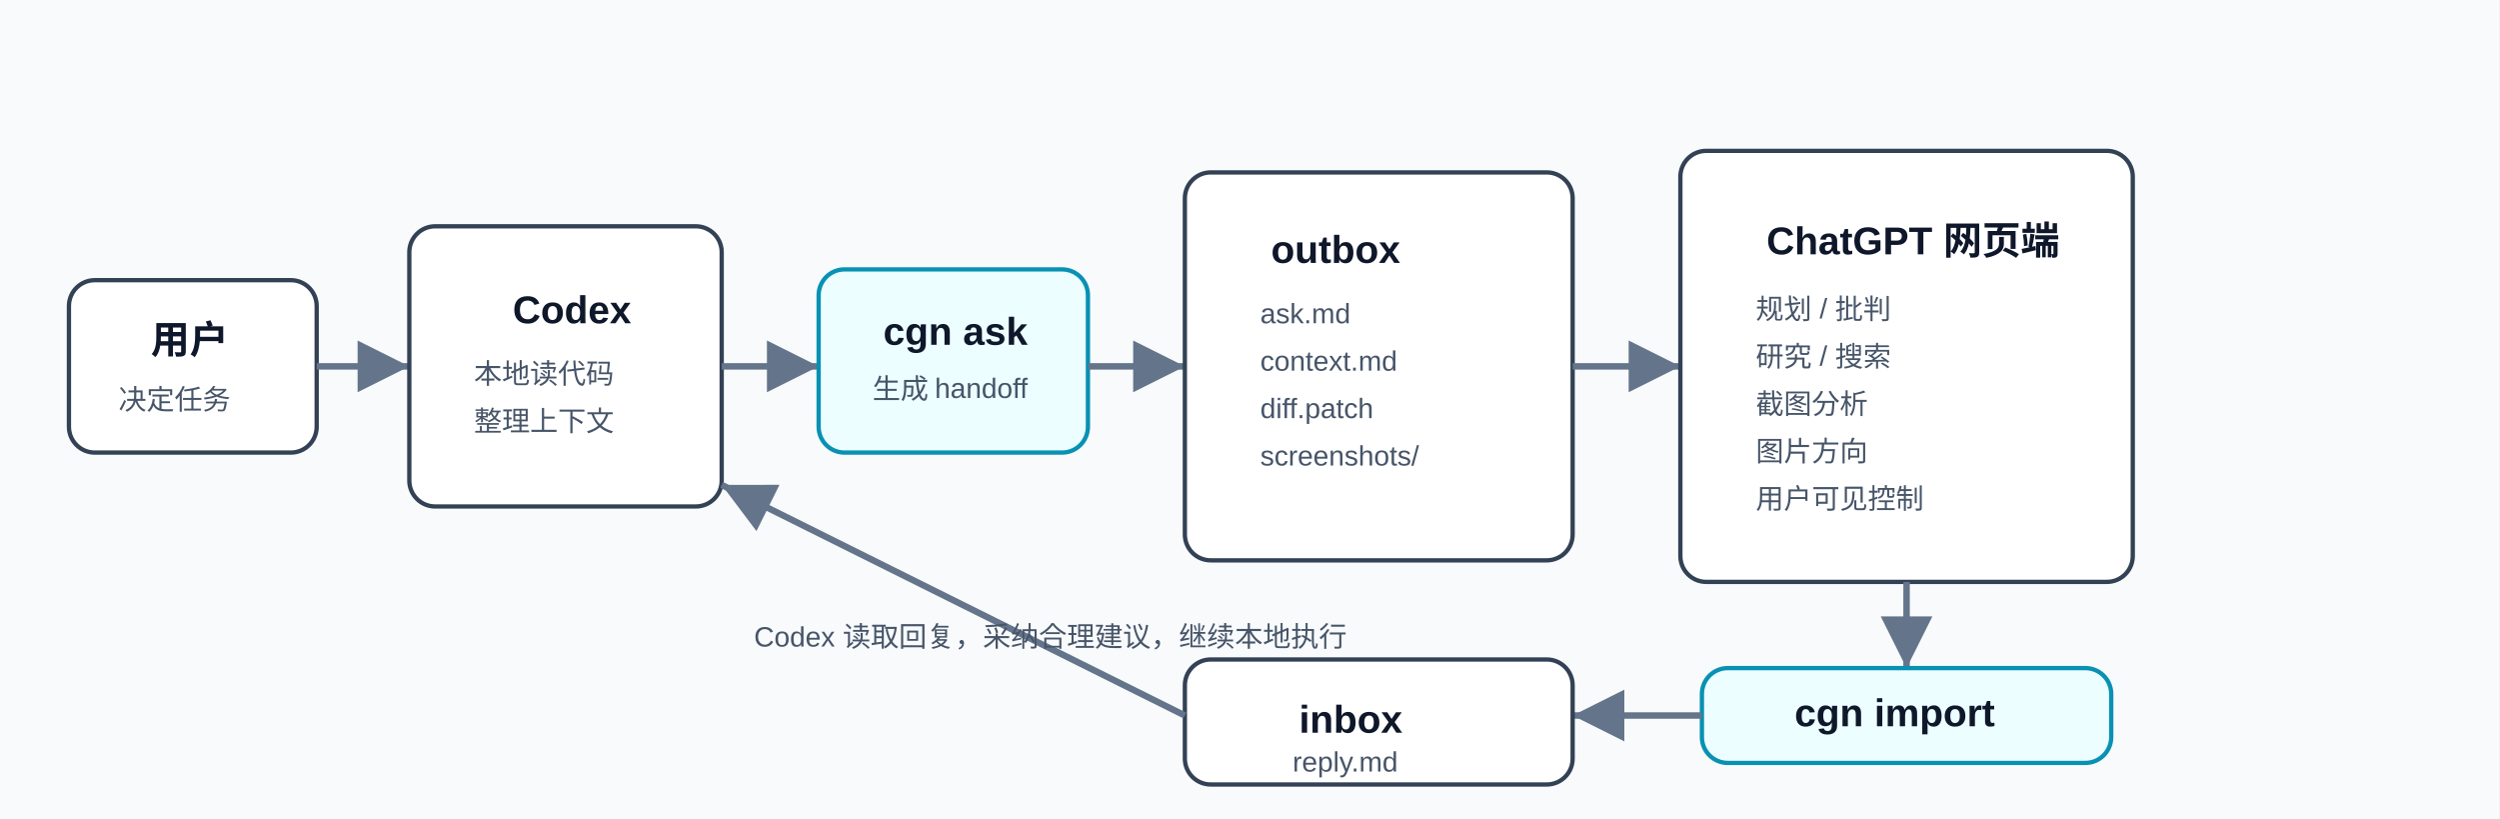
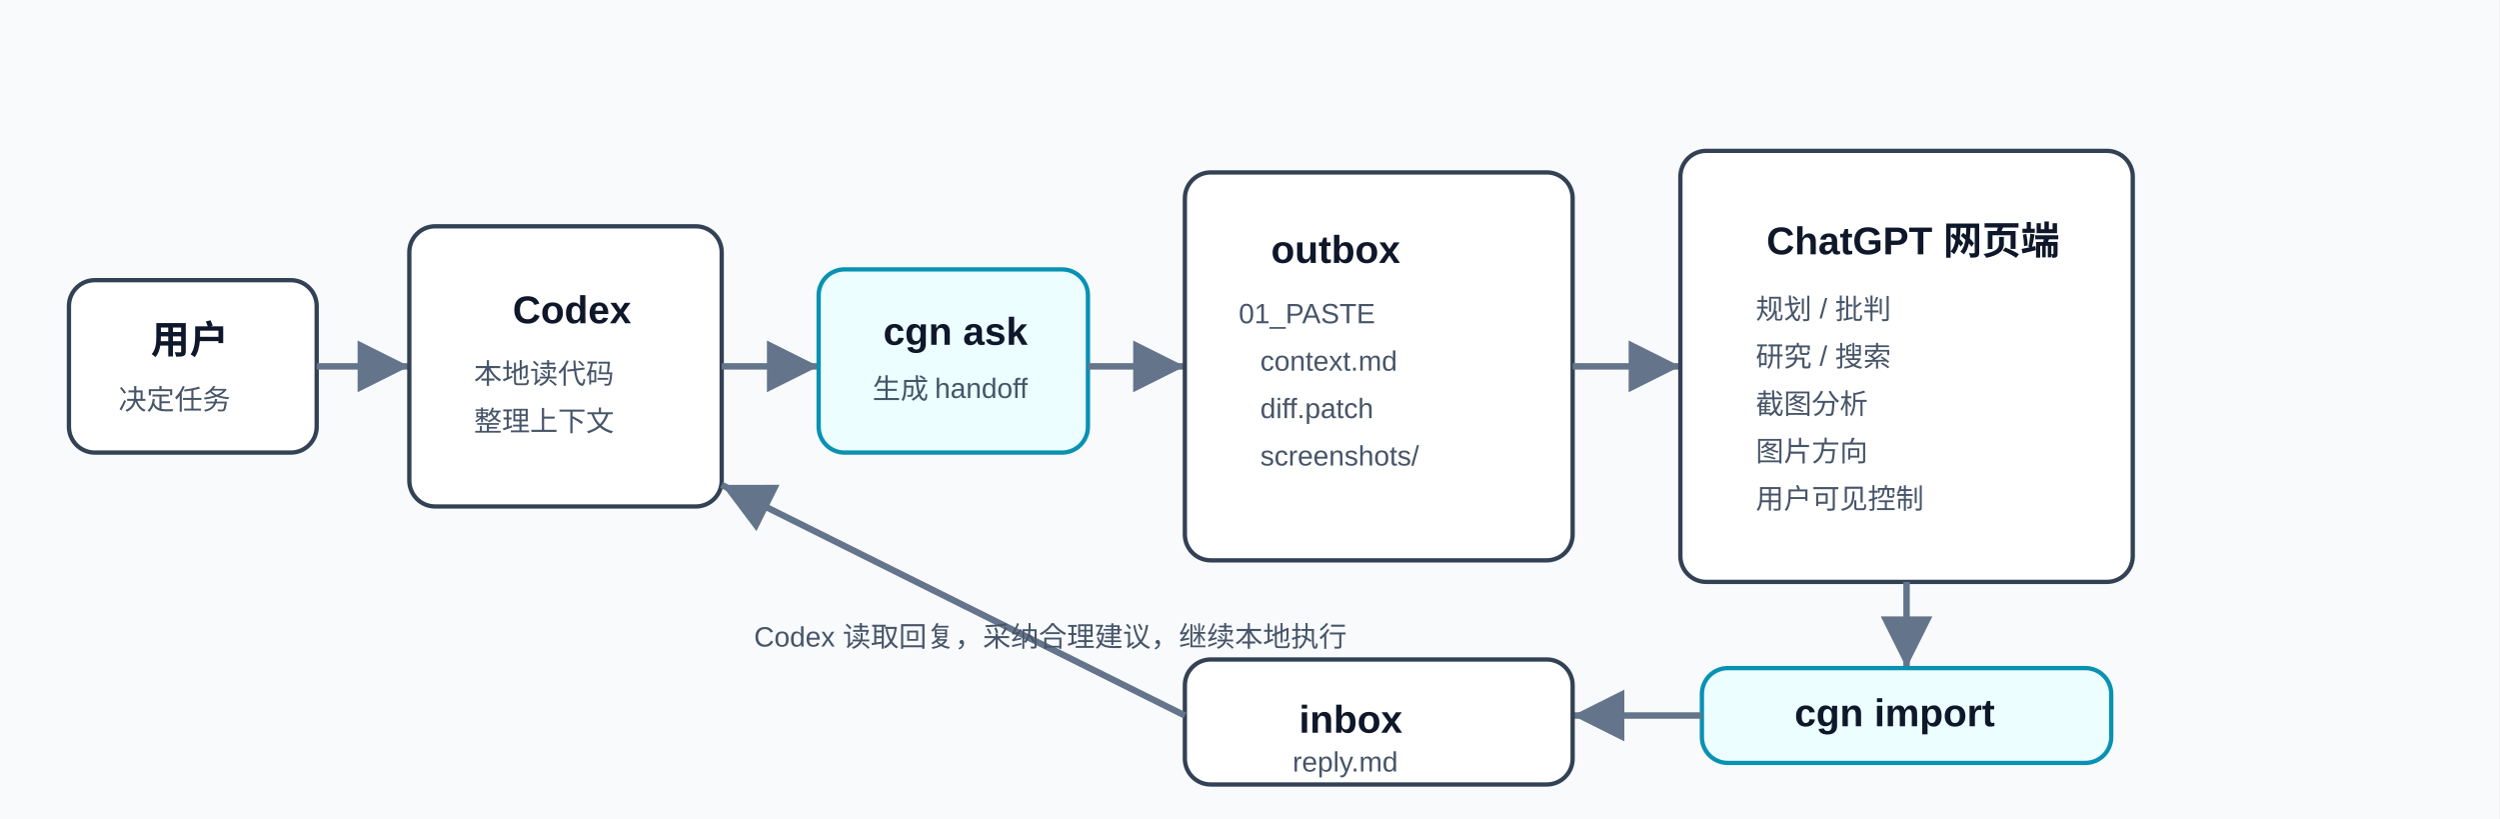
<svg xmlns="http://www.w3.org/2000/svg" width="1160" height="380" viewBox="0 0 1160 380" role="img" aria-labelledby="title desc">
  <defs>
    <style>
      .bg { fill: #f8fafc; }
      .box { fill: #ffffff; stroke: #334155; stroke-width: 2; rx: 12; }
      .accent { fill: #ecfeff; stroke: #0891b2; stroke-width: 2; rx: 12; }
      .text { fill: #0f172a; font-family: Arial, "Microsoft YaHei", sans-serif; font-size: 18px; font-weight: 700; }
      .sub { fill: #475569; font-family: Arial, "Microsoft YaHei", sans-serif; font-size: 13px; }
      .arrow { stroke: #64748b; stroke-width: 3; marker-end: url(#arrow); }
    </style>
    <marker id="arrow" markerWidth="12" markerHeight="12" refX="10" refY="6" orient="auto">
      <path d="M2,2 L10,6 L2,10 Z" fill="#64748b" />
    </marker>
  </defs>
  <rect class="bg" width="1160" height="380" />
  <rect class="box" x="32" y="130" width="115" height="80" />
  <text class="text" x="70" y="164">用户</text>
  <text class="sub" x="55" y="190">决定任务</text>
  <line class="arrow" x1="147" y1="170" x2="190" y2="170" />
  <rect class="box" x="190" y="105" width="145" height="130" />
  <text class="text" x="238" y="150">Codex</text>
  <text class="sub" x="220" y="178">本地读代码</text>
  <text class="sub" x="220" y="200">整理上下文</text>
  <line class="arrow" x1="335" y1="170" x2="380" y2="170" />
  <rect class="accent" x="380" y="125" width="125" height="85" />
  <text class="text" x="410" y="160">cgn ask</text>
  <text class="sub" x="405" y="185">生成 handoff</text>
  <line class="arrow" x1="505" y1="170" x2="550" y2="170" />
  <rect class="box" x="550" y="80" width="180" height="180" />
  <text class="text" x="590" y="122">outbox</text>
-   <text class="sub" x="585" y="150">ask.md</text>
+   <text class="sub" x="575" y="150">01_PASTE</text>
  <text class="sub" x="585" y="172">context.md</text>
  <text class="sub" x="585" y="194">diff.patch</text>
  <text class="sub" x="585" y="216">screenshots/</text>
  <line class="arrow" x1="730" y1="170" x2="780" y2="170" />
  <rect class="box" x="780" y="70" width="210" height="200" />
  <text class="text" x="820" y="118">ChatGPT 网页端</text>
  <text class="sub" x="815" y="148">规划 / 批判</text>
  <text class="sub" x="815" y="170">研究 / 搜索</text>
  <text class="sub" x="815" y="192">截图分析</text>
  <text class="sub" x="815" y="214">图片方向</text>
  <text class="sub" x="815" y="236">用户可见控制</text>
  <line class="arrow" x1="885" y1="270" x2="885" y2="310" />
  <rect class="accent" x="790" y="310" width="190" height="44" />
  <text class="text" x="833" y="337">cgn import</text>
  <line class="arrow" x1="790" y1="332" x2="730" y2="332" />
  <rect class="box" x="550" y="306" width="180" height="58" />
  <text class="text" x="603" y="340">inbox</text>
  <text class="sub" x="600" y="358">reply.md</text>
  <line class="arrow" x1="550" y1="332" x2="335" y2="225" />
  <text class="sub" x="350" y="300">Codex 读取回复，采纳合理建议，继续本地执行</text>
</svg>
